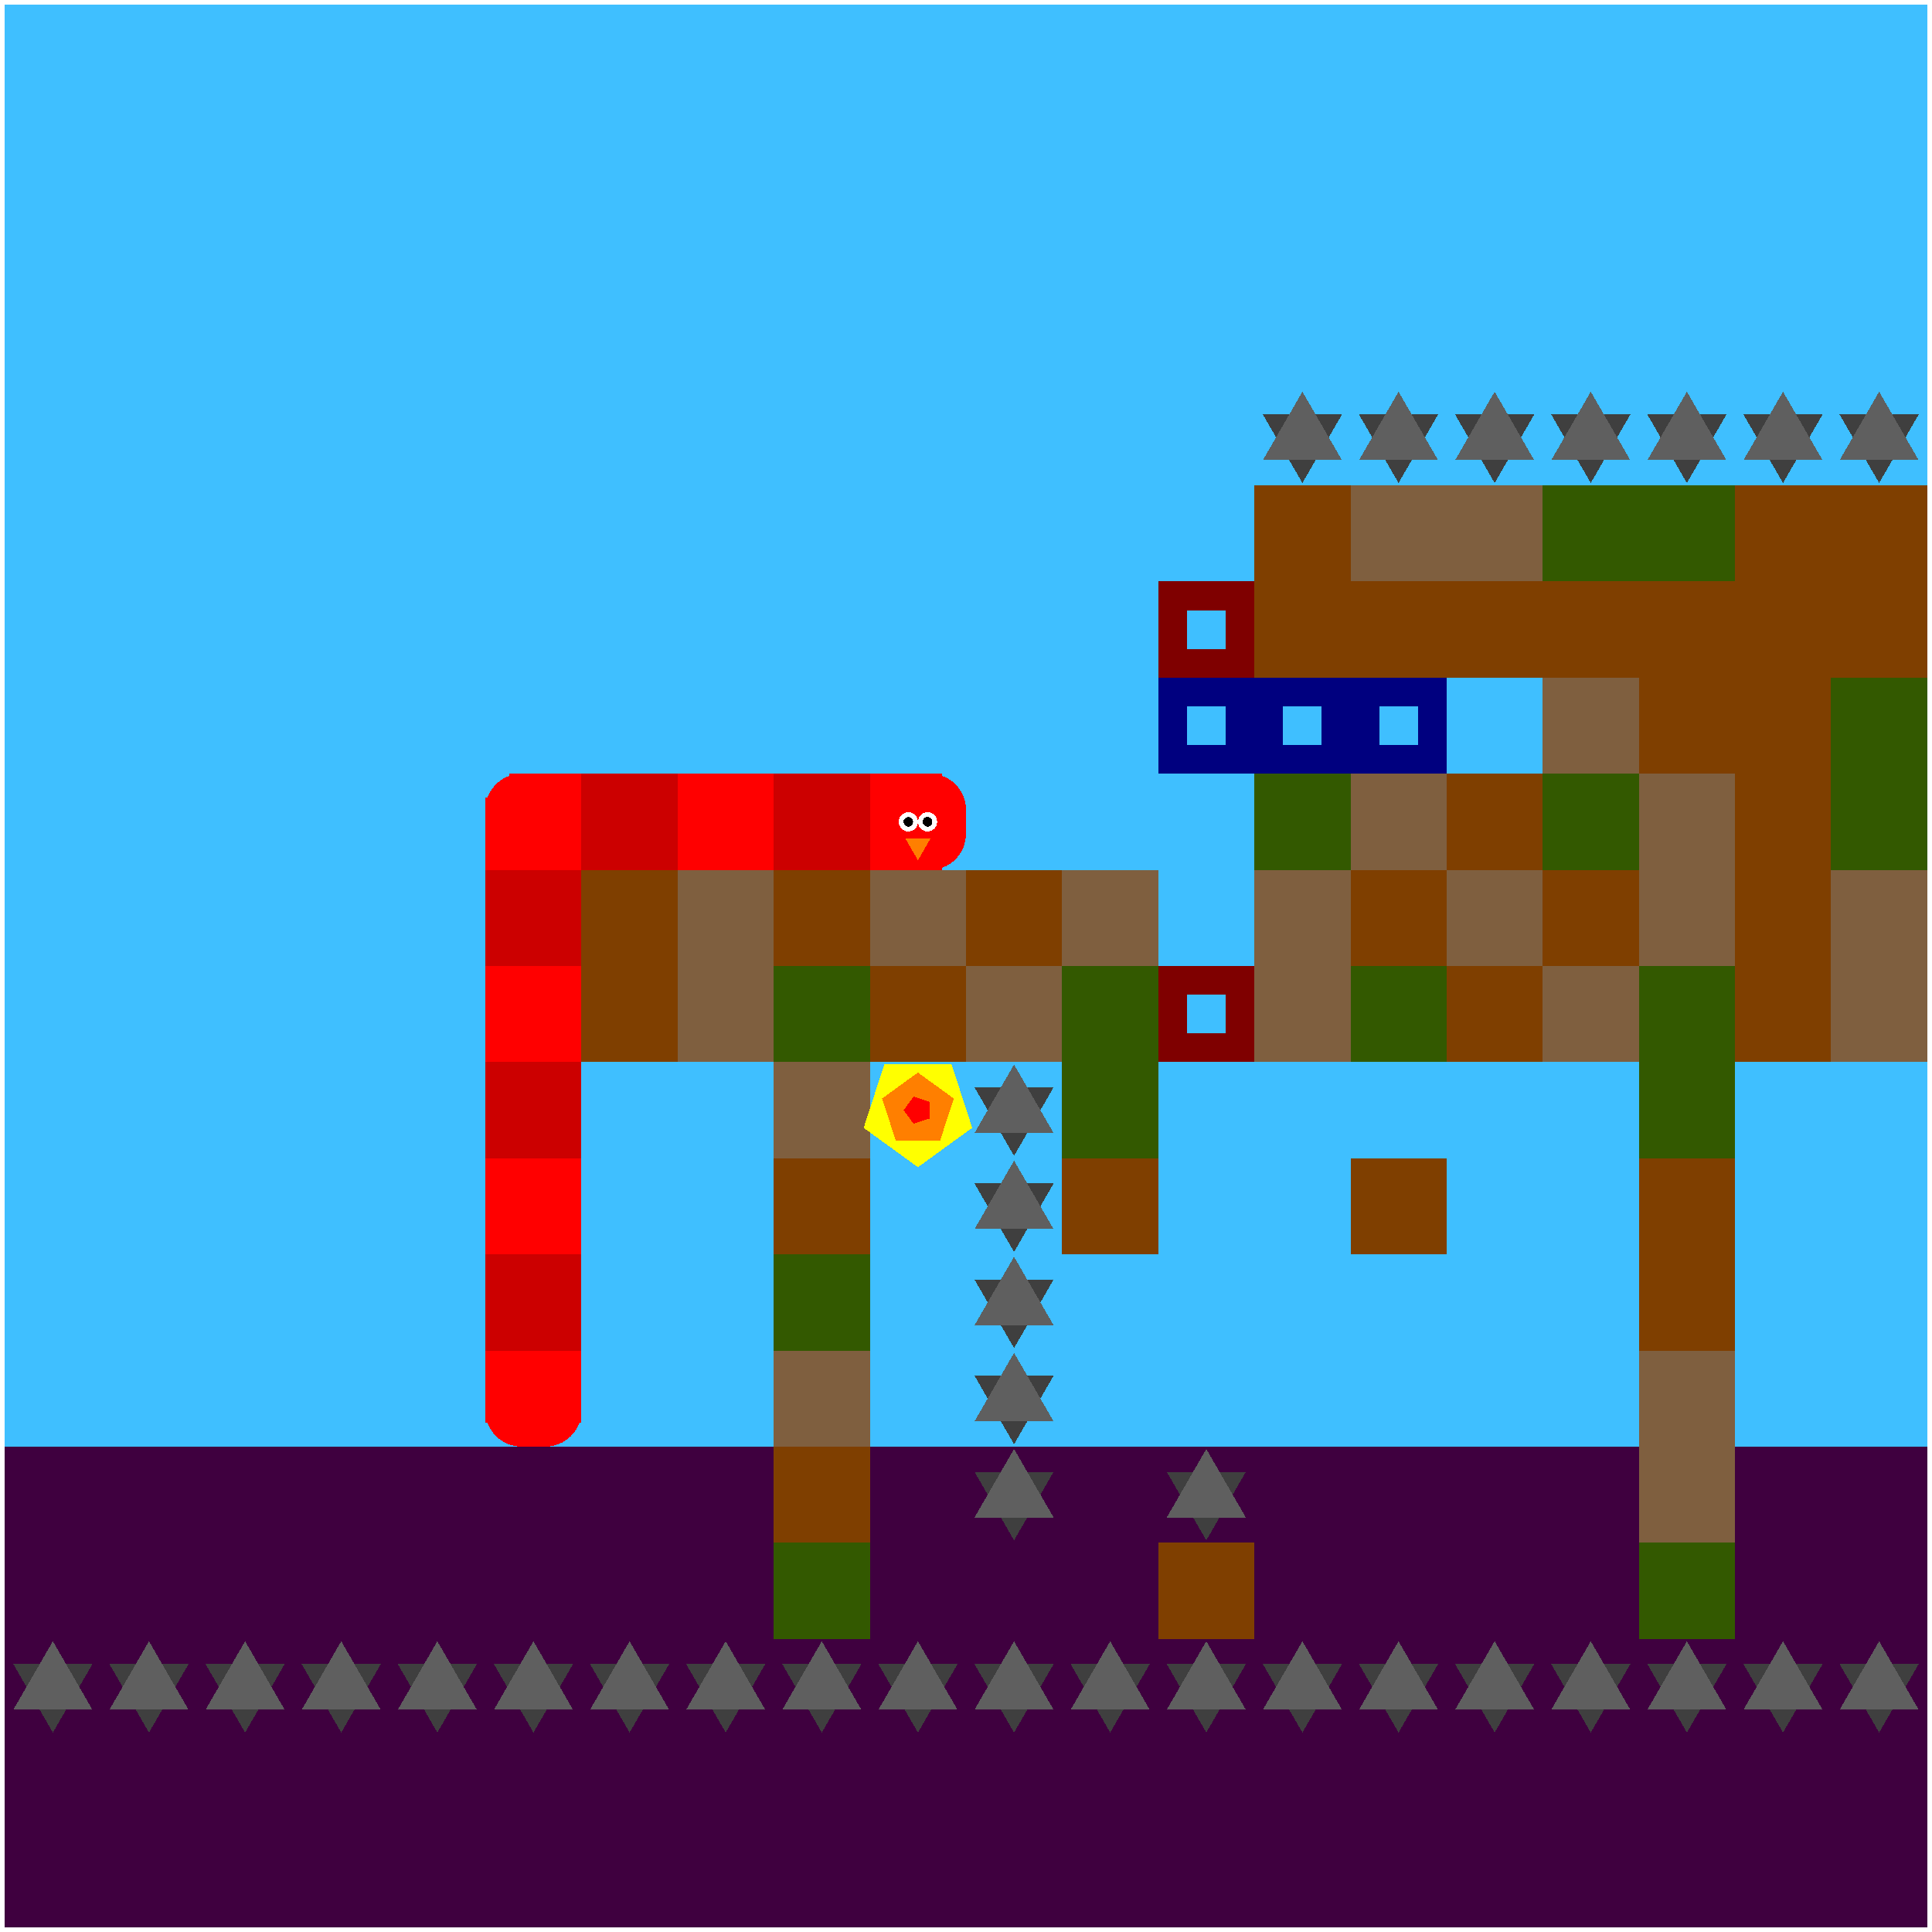
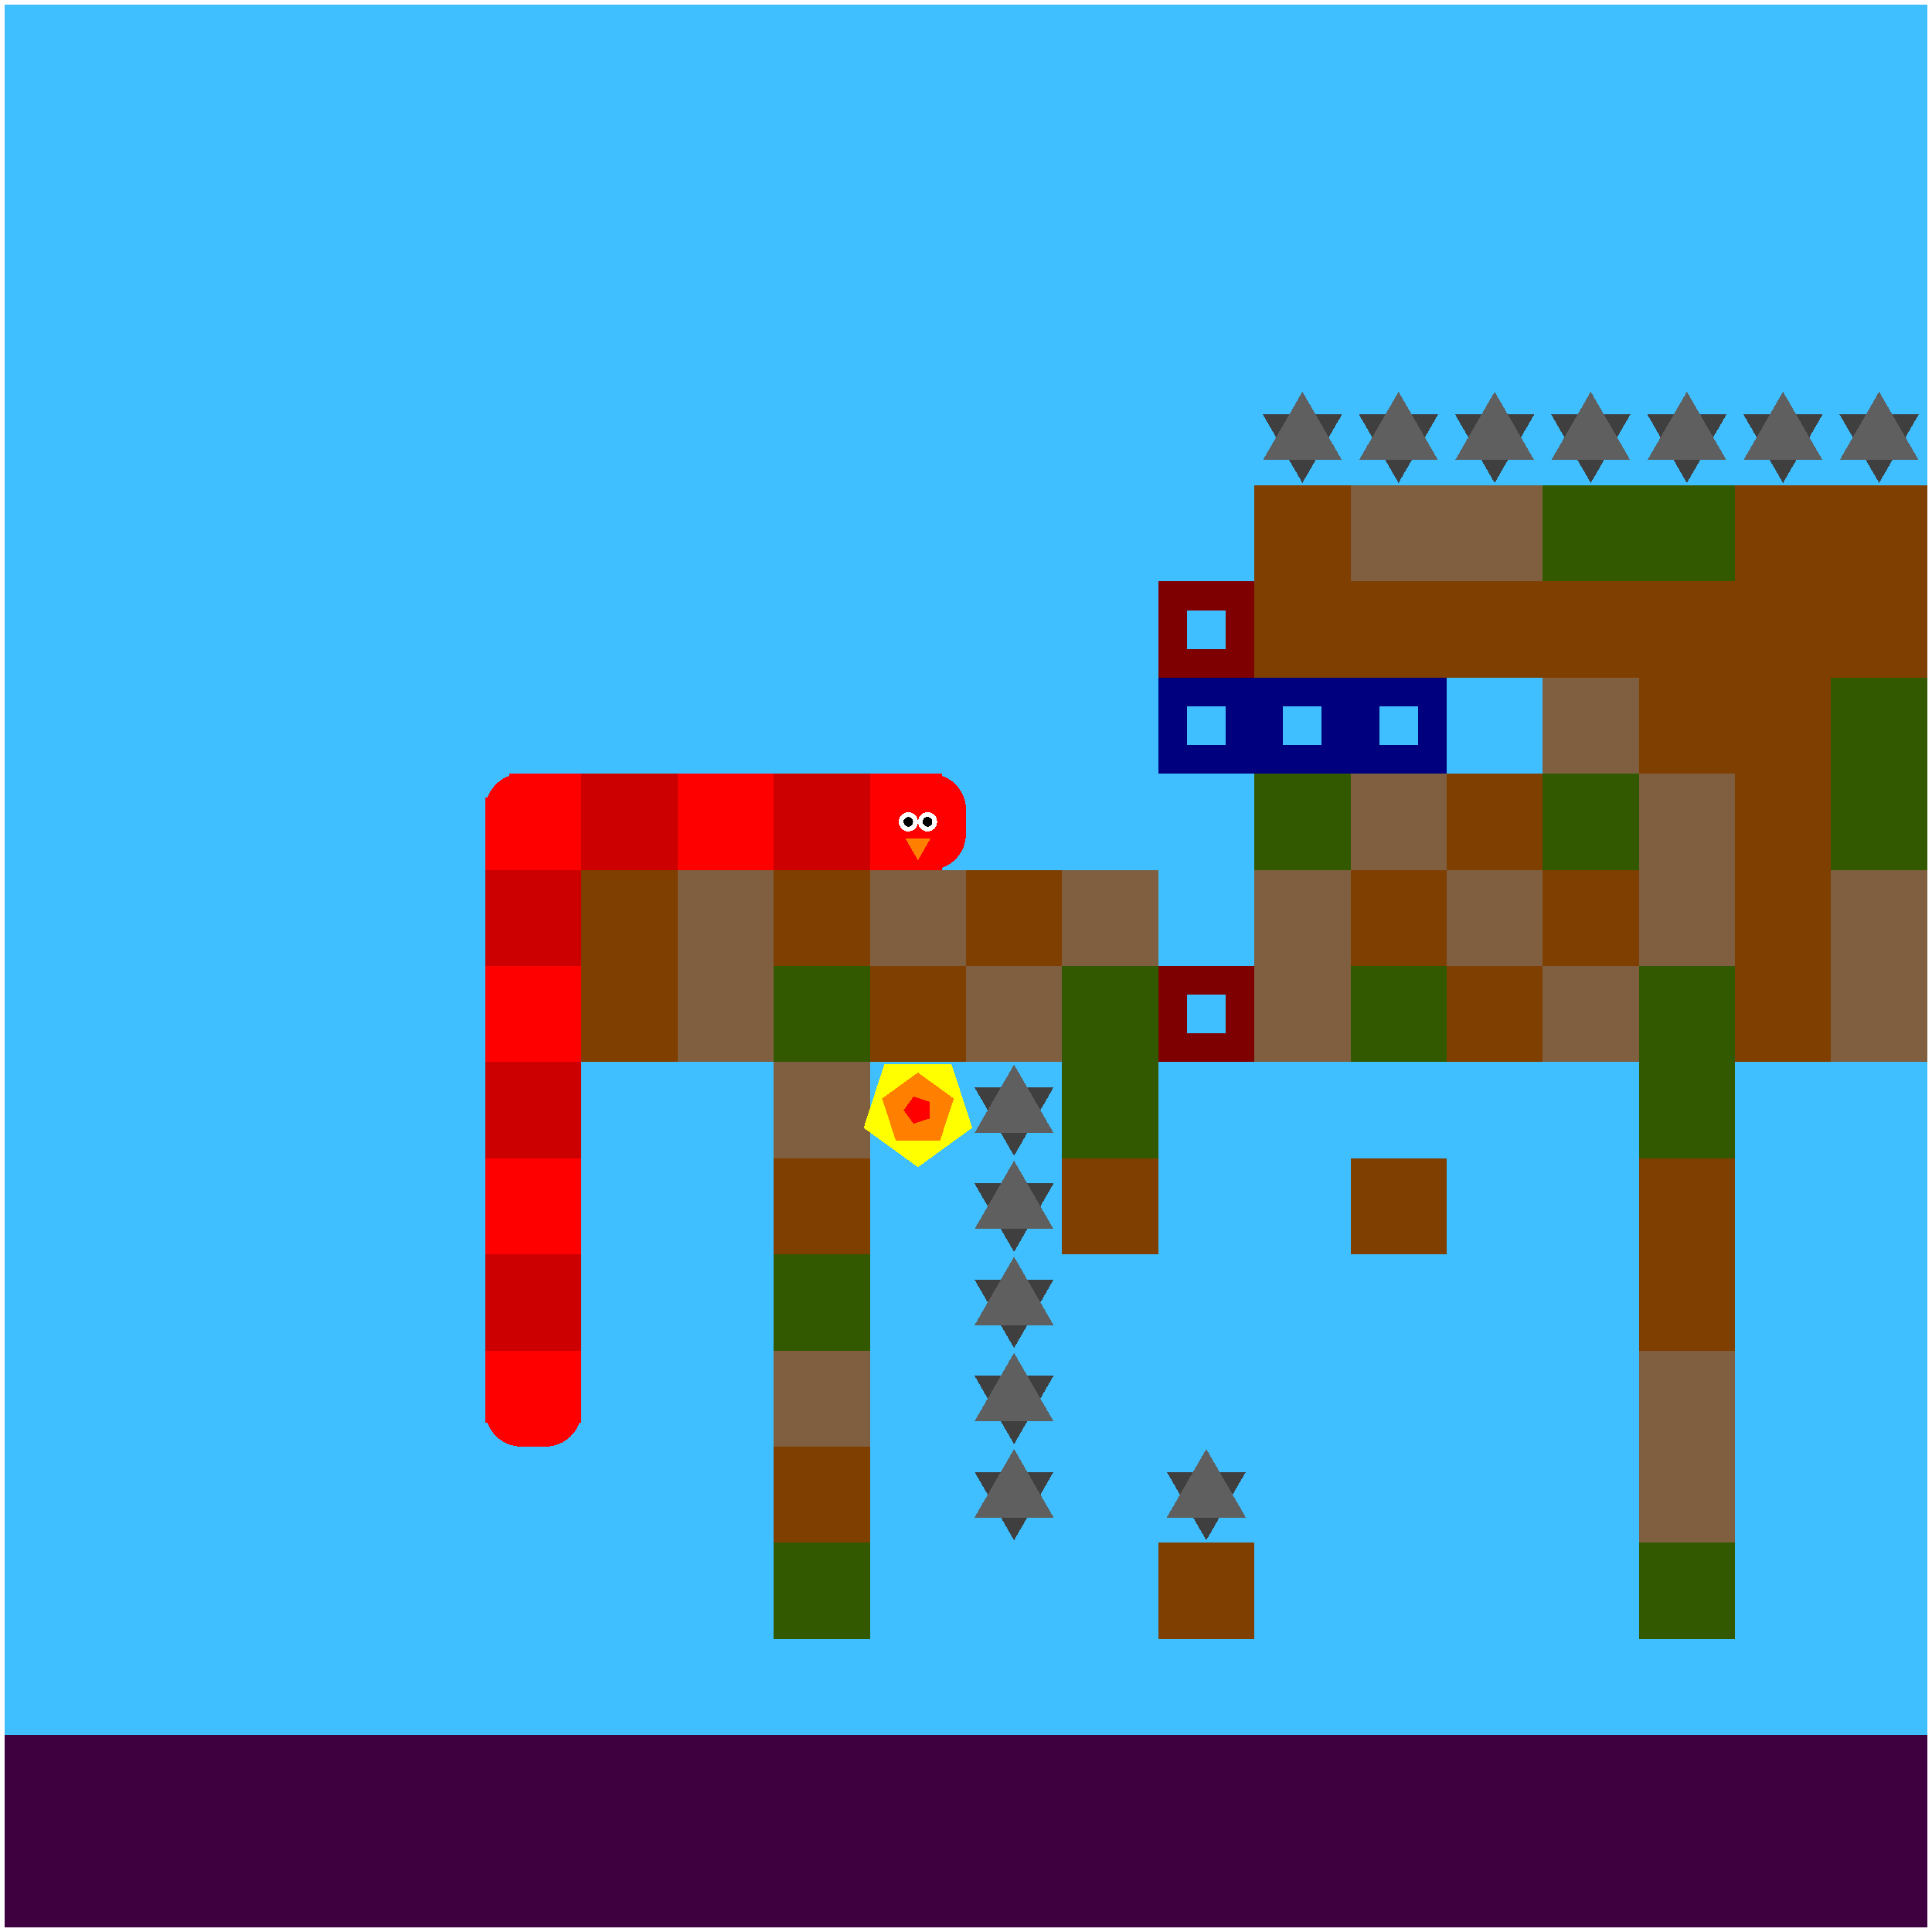
<svg xmlns="http://www.w3.org/2000/svg" version="1.1" width="403" height="403" viewBox="-1 -1 402 402" preserveAspectRatio="none" shape-rendering="crispEdges">
-   <rect x="0" y="0" width="400" height="300" style="fill:rgb(63,191,255);" />
-   <rect x="0" y="300" width="400" height="100" style="fill:rgb(63,0,63);" />
-   <polygon points="10,359.5 18.227,345.25 1.773,345.25 10,359.5 " style="fill:rgb(63,63,63)" />
-   <polygon points="18.227,354.75 10,340.5 1.773,354.75 18.227,354.75 " style="fill:rgb(95,95,95)" />
-   <polygon points="30,359.5 38.227,345.25 21.773,345.25 30,359.5 " style="fill:rgb(63,63,63)" />
-   <polygon points="38.227,354.75 30,340.5 21.773,354.75 38.227,354.75 " style="fill:rgb(95,95,95)" />
-   <polygon points="50,359.5 58.227,345.25 41.773,345.25 50,359.5 " style="fill:rgb(63,63,63)" />
-   <polygon points="58.227,354.75 50,340.5 41.773,354.75 58.227,354.75 " style="fill:rgb(95,95,95)" />
-   <polygon points="70,359.5 78.227,345.25 61.773,345.25 70,359.5 " style="fill:rgb(63,63,63)" />
-   <polygon points="78.227,354.75 70,340.5 61.773,354.75 78.227,354.75 " style="fill:rgb(95,95,95)" />
-   <polygon points="90,359.5 98.227,345.25 81.773,345.25 90,359.5 " style="fill:rgb(63,63,63)" />
-   <polygon points="98.227,354.75 90,340.5 81.773,354.75 98.227,354.75 " style="fill:rgb(95,95,95)" />
-   <polygon points="110,359.5 118.227,345.25 101.773,345.25 110,359.5 " style="fill:rgb(63,63,63)" />
-   <polygon points="118.227,354.75 110,340.5 101.773,354.75 118.227,354.75 " style="fill:rgb(95,95,95)" />
+   <rect x="0" y="0" width="400" height="400" style="fill:rgb(63,191,255);" />
+   <rect x="0" y="360" width="400" height="40" style="fill:rgb(63,0,63);" />
  <g style="fill:rgb(127,63,0);">
    <rect x="120" y="180" width="20" height="20" />
    <rect x="120" y="200" width="20" height="20" />
  </g>
-   <polygon points="130,359.5 138.227,345.25 121.773,345.25 130,359.5 " style="fill:rgb(63,63,63)" />
-   <polygon points="138.227,354.75 130,340.5 121.773,354.75 138.227,354.75 " style="fill:rgb(95,95,95)" />
  <g style="fill:rgb(127,95,63);">
    <rect x="140" y="180" width="20" height="20" />
    <rect x="140" y="200" width="20" height="20" />
  </g>
-   <polygon points="150,359.5 158.227,345.25 141.773,345.25 150,359.5 " style="fill:rgb(63,63,63)" />
-   <polygon points="158.227,354.75 150,340.5 141.773,354.75 158.227,354.75 " style="fill:rgb(95,95,95)" />
  <rect x="160" y="180" width="20" height="20" style="fill:rgb(127,63,0);" />
  <rect x="160" y="200" width="20" height="20" style="fill:rgb(51,89,0);" />
  <rect x="160" y="220" width="20" height="20" style="fill:rgb(127,95,63);" />
  <rect x="160" y="240" width="20" height="20" style="fill:rgb(127,63,0);" />
  <rect x="160" y="260" width="20" height="20" style="fill:rgb(51,89,0);" />
  <rect x="160" y="280" width="20" height="20" style="fill:rgb(127,95,63);" />
  <rect x="160" y="300" width="20" height="20" style="fill:rgb(127,63,0);" />
  <rect x="160" y="320" width="20" height="20" style="fill:rgb(51,89,0);" />
-   <polygon points="170,359.5 178.227,345.25 161.773,345.25 170,359.5 " style="fill:rgb(63,63,63)" />
-   <polygon points="178.227,354.75 170,340.5 161.773,354.75 178.227,354.75 " style="fill:rgb(95,95,95)" />
  <rect x="180" y="180" width="20" height="20" style="fill:rgb(127,95,63);" />
-   <rect x="180" y="200" width="20" height="20" style="fill:rgb(127,63,0);" />
-   <polygon points="190,239.5 199.035,232.936 195.584,222.314 184.416,222.314 180.965,232.936 190,239.5 " style="fill:rgb(255,255,0)" />
-   <polygon points="193.685,235.073 195.963,228.062 190,223.73 184.037,228.062 186.315,235.073 193.685,235.073 " style="fill:rgb(255,127,0)" />
-   <polygon points="191.921,231.396 191.921,228.604 189.266,227.741 187.625,230 189.266,232.259 191.921,231.396 " style="fill:rgb(255,0,0)" />
-   <polygon points="190,359.5 198.227,345.25 181.773,345.25 190,359.5 " style="fill:rgb(63,63,63)" />
-   <polygon points="198.227,354.75 190,340.5 181.773,354.75 198.227,354.75 " style="fill:rgb(95,95,95)" />
-   <rect x="200" y="180" width="20" height="20" style="fill:rgb(127,63,0);" />
+   <g style="fill:rgb(127,63,0);">
+     <rect x="180" y="200" width="20" height="20" />
+     <rect x="200" y="180" width="20" height="20" />
+   </g>
  <rect x="200" y="200" width="20" height="20" style="fill:rgb(127,95,63);" />
  <polygon points="210,239.5 218.227,225.25 201.773,225.25 210,239.5 " style="fill:rgb(63,63,63)" />
  <polygon points="218.227,234.75 210,220.5 201.773,234.75 218.227,234.75 " style="fill:rgb(95,95,95)" />
  <polygon points="210,259.5 218.227,245.25 201.773,245.25 210,259.5 " style="fill:rgb(63,63,63)" />
  <polygon points="218.227,254.75 210,240.5 201.773,254.75 218.227,254.75 " style="fill:rgb(95,95,95)" />
  <polygon points="210,279.5 218.227,265.25 201.773,265.25 210,279.5 " style="fill:rgb(63,63,63)" />
  <polygon points="218.227,274.75 210,260.5 201.773,274.75 218.227,274.75 " style="fill:rgb(95,95,95)" />
  <polygon points="210,299.5 218.227,285.25 201.773,285.25 210,299.5 " style="fill:rgb(63,63,63)" />
  <polygon points="218.227,294.75 210,280.5 201.773,294.75 218.227,294.75 " style="fill:rgb(95,95,95)" />
  <polygon points="210,319.5 218.227,305.25 201.773,305.25 210,319.5 " style="fill:rgb(63,63,63)" />
  <polygon points="218.227,314.75 210,300.5 201.773,314.75 218.227,314.75 " style="fill:rgb(95,95,95)" />
-   <polygon points="210,359.5 218.227,345.25 201.773,345.25 210,359.5 " style="fill:rgb(63,63,63)" />
-   <polygon points="218.227,354.75 210,340.5 201.773,354.75 218.227,354.75 " style="fill:rgb(95,95,95)" />
  <rect x="220" y="180" width="20" height="20" style="fill:rgb(127,95,63);" />
  <g style="fill:rgb(51,89,0);">
    <rect x="220" y="200" width="20" height="20" />
    <rect x="220" y="220" width="20" height="20" />
  </g>
  <rect x="220" y="240" width="20" height="20" style="fill:rgb(127,63,0);" />
-   <polygon points="230,359.5 238.227,345.25 221.773,345.25 230,359.5 " style="fill:rgb(63,63,63)" />
-   <polygon points="238.227,354.75 230,340.5 221.773,354.75 238.227,354.75 " style="fill:rgb(95,95,95)" />
  <polygon points="250,319.5 258.227,305.25 241.773,305.25 250,319.5 " style="fill:rgb(63,63,63)" />
  <polygon points="258.227,314.75 250,300.5 241.773,314.75 258.227,314.75 " style="fill:rgb(95,95,95)" />
  <rect x="240" y="320" width="20" height="20" style="fill:rgb(127,63,0);" />
-   <polygon points="250,359.5 258.227,345.25 241.773,345.25 250,359.5 " style="fill:rgb(63,63,63)" />
-   <polygon points="258.227,354.75 250,340.5 241.773,354.75 258.227,354.75 " style="fill:rgb(95,95,95)" />
  <polygon points="270,99.5 278.227,85.25 261.773,85.25 270,99.5 " style="fill:rgb(63,63,63)" />
  <polygon points="278.227,94.75 270,80.5 261.773,94.75 278.227,94.75 " style="fill:rgb(95,95,95)" />
  <g style="fill:rgb(127,63,0);">
    <rect x="260" y="100" width="20" height="20" />
    <rect x="260" y="120" width="20" height="20" />
  </g>
  <rect x="260" y="160" width="20" height="20" style="fill:rgb(51,89,0);" />
  <g style="fill:rgb(127,95,63);">
    <rect x="260" y="180" width="20" height="20" />
    <rect x="260" y="200" width="20" height="20" />
  </g>
-   <polygon points="270,359.5 278.227,345.25 261.773,345.25 270,359.5 " style="fill:rgb(63,63,63)" />
-   <polygon points="278.227,354.75 270,340.5 261.773,354.75 278.227,354.75 " style="fill:rgb(95,95,95)" />
  <polygon points="290,99.5 298.227,85.25 281.773,85.25 290,99.5 " style="fill:rgb(63,63,63)" />
  <polygon points="298.227,94.75 290,80.5 281.773,94.75 298.227,94.75 " style="fill:rgb(95,95,95)" />
  <rect x="280" y="100" width="20" height="20" style="fill:rgb(127,95,63);" />
  <rect x="280" y="120" width="20" height="20" style="fill:rgb(127,63,0);" />
  <rect x="280" y="160" width="20" height="20" style="fill:rgb(127,95,63);" />
  <rect x="280" y="180" width="20" height="20" style="fill:rgb(127,63,0);" />
  <rect x="280" y="200" width="20" height="20" style="fill:rgb(51,89,0);" />
  <rect x="280" y="240" width="20" height="20" style="fill:rgb(127,63,0);" />
-   <polygon points="290,359.5 298.227,345.25 281.773,345.25 290,359.5 " style="fill:rgb(63,63,63)" />
-   <polygon points="298.227,354.75 290,340.5 281.773,354.75 298.227,354.75 " style="fill:rgb(95,95,95)" />
  <polygon points="310,99.5 318.227,85.25 301.773,85.25 310,99.5 " style="fill:rgb(63,63,63)" />
  <polygon points="318.227,94.75 310,80.5 301.773,94.75 318.227,94.75 " style="fill:rgb(95,95,95)" />
  <rect x="300" y="100" width="20" height="20" style="fill:rgb(127,95,63);" />
  <g style="fill:rgb(127,63,0);">
    <rect x="300" y="120" width="20" height="20" />
    <rect x="300" y="160" width="20" height="20" />
  </g>
  <rect x="300" y="180" width="20" height="20" style="fill:rgb(127,95,63);" />
  <rect x="300" y="200" width="20" height="20" style="fill:rgb(127,63,0);" />
-   <polygon points="310,359.5 318.227,345.25 301.773,345.25 310,359.5 " style="fill:rgb(63,63,63)" />
-   <polygon points="318.227,354.75 310,340.5 301.773,354.75 318.227,354.75 " style="fill:rgb(95,95,95)" />
  <polygon points="330,99.5 338.227,85.25 321.773,85.25 330,99.5 " style="fill:rgb(63,63,63)" />
  <polygon points="338.227,94.75 330,80.5 321.773,94.75 338.227,94.75 " style="fill:rgb(95,95,95)" />
  <rect x="320" y="100" width="20" height="20" style="fill:rgb(51,89,0);" />
  <rect x="320" y="120" width="20" height="20" style="fill:rgb(127,63,0);" />
  <rect x="320" y="140" width="20" height="20" style="fill:rgb(127,95,63);" />
  <rect x="320" y="160" width="20" height="20" style="fill:rgb(51,89,0);" />
  <rect x="320" y="180" width="20" height="20" style="fill:rgb(127,63,0);" />
  <rect x="320" y="200" width="20" height="20" style="fill:rgb(127,95,63);" />
-   <polygon points="330,359.5 338.227,345.25 321.773,345.25 330,359.5 " style="fill:rgb(63,63,63)" />
-   <polygon points="338.227,354.75 330,340.5 321.773,354.75 338.227,354.75 " style="fill:rgb(95,95,95)" />
  <polygon points="350,99.5 358.227,85.25 341.773,85.25 350,99.5 " style="fill:rgb(63,63,63)" />
  <polygon points="358.227,94.75 350,80.5 341.773,94.75 358.227,94.75 " style="fill:rgb(95,95,95)" />
  <rect x="340" y="100" width="20" height="20" style="fill:rgb(51,89,0);" />
  <g style="fill:rgb(127,63,0);">
    <rect x="340" y="120" width="20" height="20" />
    <rect x="340" y="140" width="20" height="20" />
  </g>
  <g style="fill:rgb(127,95,63);">
    <rect x="340" y="160" width="20" height="20" />
    <rect x="340" y="180" width="20" height="20" />
  </g>
  <g style="fill:rgb(51,89,0);">
    <rect x="340" y="200" width="20" height="20" />
    <rect x="340" y="220" width="20" height="20" />
  </g>
  <g style="fill:rgb(127,63,0);">
    <rect x="340" y="240" width="20" height="20" />
    <rect x="340" y="260" width="20" height="20" />
  </g>
  <g style="fill:rgb(127,95,63);">
    <rect x="340" y="280" width="20" height="20" />
    <rect x="340" y="300" width="20" height="20" />
  </g>
  <rect x="340" y="320" width="20" height="20" style="fill:rgb(51,89,0);" />
-   <polygon points="350,359.5 358.227,345.25 341.773,345.25 350,359.5 " style="fill:rgb(63,63,63)" />
-   <polygon points="358.227,354.75 350,340.5 341.773,354.75 358.227,354.75 " style="fill:rgb(95,95,95)" />
  <polygon points="370,99.5 378.227,85.25 361.773,85.25 370,99.5 " style="fill:rgb(63,63,63)" />
  <polygon points="378.227,94.75 370,80.5 361.773,94.75 378.227,94.75 " style="fill:rgb(95,95,95)" />
  <g style="fill:rgb(127,63,0);">
    <rect x="360" y="100" width="20" height="20" />
    <rect x="360" y="120" width="20" height="20" />
    <rect x="360" y="140" width="20" height="20" />
    <rect x="360" y="160" width="20" height="20" />
    <rect x="360" y="180" width="20" height="20" />
    <rect x="360" y="200" width="20" height="20" />
  </g>
-   <polygon points="370,359.5 378.227,345.25 361.773,345.25 370,359.5 " style="fill:rgb(63,63,63)" />
-   <polygon points="378.227,354.75 370,340.5 361.773,354.75 378.227,354.75 " style="fill:rgb(95,95,95)" />
  <polygon points="390,99.5 398.227,85.25 381.773,85.25 390,99.5 " style="fill:rgb(63,63,63)" />
  <polygon points="398.227,94.75 390,80.5 381.773,94.75 398.227,94.75 " style="fill:rgb(95,95,95)" />
  <g style="fill:rgb(127,63,0);">
    <rect x="380" y="100" width="20" height="20" />
    <rect x="380" y="120" width="20" height="20" />
  </g>
  <g style="fill:rgb(51,89,0);">
    <rect x="380" y="140" width="20" height="20" />
    <rect x="380" y="160" width="20" height="20" />
  </g>
  <g style="fill:rgb(127,95,63);">
    <rect x="380" y="180" width="20" height="20" />
    <rect x="380" y="200" width="20" height="20" />
  </g>
-   <polygon points="390,359.5 398.227,345.25 381.773,345.25 390,359.5 " style="fill:rgb(63,63,63)" />
-   <polygon points="398.227,354.75 390,340.5 381.773,354.75 398.227,354.75 " style="fill:rgb(95,95,95)" />
-   <polygon points="190,241.875 201.294,233.67 196.98,220.393 183.02,220.393 178.706,233.67 190,241.875 " style="fill:rgb(255,255,0)" />
-   <polygon points="194.607,236.341 197.454,227.578 190,222.162 182.546,227.578 185.393,236.341 194.607,236.341 " style="fill:rgb(255,127,0)" />
-   <polygon points="192.402,231.745 192.402,228.255 189.083,227.177 187.031,230 189.083,232.823 192.402,231.745 " style="fill:rgb(255,0,0)" />
-   <g style="fill:rgb(255,0,0);">
-     <rect x="180" y="167.5" width="20" height="5" />
-     <rect x="187.5" y="160" width="5" height="20" />
-     <rect x="180" y="160" width="15" height="15" />
-     <rect x="180" y="165" width="15" height="15" />
-   </g>
-   <circle cx="192.5" cy="167.5" r="7.5" style="fill:rgb(255,0,0);stroke-width:1" />
-   <circle cx="192.5" cy="172.5" r="7.5" style="fill:rgb(255,0,0);stroke-width:1" />
-   <circle cx="192" cy="170" r="2" style="fill:rgb(255,255,255);stroke-width:1" />
-   <circle cx="192" cy="170" r="1" style="fill:rgb(0,0,0);stroke-width:1" />
-   <circle cx="188" cy="170" r="2" style="fill:rgb(255,255,255);stroke-width:1" />
-   <circle cx="188" cy="170" r="1" style="fill:rgb(0,0,0);stroke-width:1" />
-   <polygon points="187.402,173.5 190,178 192.598,173.5 187.402,173.5 " style="fill:rgb(255,127,0)" />
  <g style="fill:rgb(204,0,0);">
    <rect x="160" y="167.5" width="20" height="5" />
    <rect x="167.5" y="160" width="5" height="20" />
    <rect x="160" y="160" width="15" height="15" />
    <rect x="160" y="165" width="15" height="15" />
    <rect x="165" y="160" width="15" height="15" />
    <rect x="165" y="165" width="15" height="15" />
  </g>
  <g style="fill:rgb(255,0,0);">
    <rect x="140" y="167.5" width="20" height="5" />
    <rect x="147.5" y="160" width="5" height="20" />
    <rect x="140" y="160" width="15" height="15" />
    <rect x="140" y="165" width="15" height="15" />
    <rect x="145" y="160" width="15" height="15" />
    <rect x="145" y="165" width="15" height="15" />
  </g>
  <g style="fill:rgb(204,0,0);">
    <rect x="120" y="167.5" width="20" height="5" />
    <rect x="127.5" y="160" width="5" height="20" />
    <rect x="120" y="160" width="15" height="15" />
    <rect x="120" y="165" width="15" height="15" />
    <rect x="125" y="160" width="15" height="15" />
    <rect x="125" y="165" width="15" height="15" />
  </g>
  <g style="fill:rgb(255,0,0);">
    <rect x="100" y="167.5" width="20" height="5" />
    <rect x="107.5" y="160" width="5" height="20" />
  </g>
  <circle cx="107.5" cy="167.5" r="7.5" style="fill:rgb(255,0,0);stroke-width:1" />
  <g style="fill:rgb(255,0,0);">
    <rect x="100" y="165" width="15" height="15" />
    <rect x="105" y="160" width="15" height="15" />
    <rect x="105" y="165" width="15" height="15" />
  </g>
  <g style="fill:rgb(204,0,0);">
    <rect x="100" y="187.5" width="20" height="5" />
    <rect x="107.5" y="180" width="5" height="20" />
    <rect x="100" y="180" width="15" height="15" />
    <rect x="100" y="185" width="15" height="15" />
    <rect x="105" y="180" width="15" height="15" />
    <rect x="105" y="185" width="15" height="15" />
  </g>
  <g style="fill:rgb(255,0,0);">
    <rect x="100" y="207.5" width="20" height="5" />
    <rect x="107.5" y="200" width="5" height="20" />
    <rect x="100" y="200" width="15" height="15" />
    <rect x="100" y="205" width="15" height="15" />
    <rect x="105" y="200" width="15" height="15" />
    <rect x="105" y="205" width="15" height="15" />
  </g>
  <g style="fill:rgb(204,0,0);">
    <rect x="100" y="227.5" width="20" height="5" />
    <rect x="107.5" y="220" width="5" height="20" />
    <rect x="100" y="220" width="15" height="15" />
    <rect x="100" y="225" width="15" height="15" />
    <rect x="105" y="220" width="15" height="15" />
    <rect x="105" y="225" width="15" height="15" />
  </g>
  <g style="fill:rgb(255,0,0);">
    <rect x="100" y="247.5" width="20" height="5" />
    <rect x="107.5" y="240" width="5" height="20" />
    <rect x="100" y="240" width="15" height="15" />
    <rect x="100" y="245" width="15" height="15" />
    <rect x="105" y="240" width="15" height="15" />
    <rect x="105" y="245" width="15" height="15" />
  </g>
  <g style="fill:rgb(204,0,0);">
    <rect x="100" y="267.5" width="20" height="5" />
    <rect x="107.5" y="260" width="5" height="20" />
    <rect x="100" y="260" width="15" height="15" />
    <rect x="100" y="265" width="15" height="15" />
    <rect x="105" y="260" width="15" height="15" />
    <rect x="105" y="265" width="15" height="15" />
  </g>
  <g style="fill:rgb(255,0,0);">
    <rect x="100" y="287.5" width="20" height="5" />
    <rect x="107.5" y="280" width="5" height="20" />
    <rect x="100" y="280" width="15" height="15" />
  </g>
  <circle cx="107.5" cy="292.5" r="7.5" style="fill:rgb(255,0,0);stroke-width:1" />
  <rect x="105" y="280" width="15" height="15" style="fill:rgb(255,0,0);" />
  <circle cx="112.5" cy="292.5" r="7.5" style="fill:rgb(255,0,0);stroke-width:1" />
+   <g style="fill:rgb(255,0,0);">
+     <rect x="180" y="167.5" width="20" height="5" />
+     <rect x="187.5" y="160" width="5" height="20" />
+     <rect x="180" y="160" width="15" height="15" />
+     <rect x="180" y="165" width="15" height="15" />
+   </g>
+   <circle cx="192.5" cy="167.5" r="7.5" style="fill:rgb(255,0,0);stroke-width:1" />
+   <circle cx="192.5" cy="172.5" r="7.5" style="fill:rgb(255,0,0);stroke-width:1" />
+   <circle cx="192" cy="170" r="2" style="fill:rgb(255,255,255);stroke-width:1" />
+   <circle cx="188" cy="170" r="2" style="fill:rgb(255,255,255);stroke-width:1" />
+   <circle cx="192" cy="170" r="1" style="fill:rgb(0,0,0);stroke-width:1" />
+   <circle cx="188" cy="170" r="1" style="fill:rgb(0,0,0);stroke-width:1" />
+   <polygon points="187.402,173.5 190,178 192.598,173.5 187.402,173.5 " style="fill:rgb(255,127,0)" />
+   <polygon points="190,241.875 201.294,233.67 196.98,220.393 183.02,220.393 178.706,233.67 190,241.875 " style="fill:rgb(255,255,0)" />
+   <polygon points="194.607,236.341 197.454,227.578 190,222.162 182.546,227.578 185.393,236.341 194.607,236.341 " style="fill:rgb(255,127,0)" />
+   <polygon points="192.402,231.745 192.402,228.255 189.083,227.177 187.031,230 189.083,232.823 192.402,231.745 " style="fill:rgb(255,0,0)" />
  <rect x="243" y="123" width="14" height="14" style="fill:none;stroke:rgb(127,0,0);stroke-width:6" />
  <rect x="243" y="203" width="14" height="14" style="fill:none;stroke:rgb(127,0,0);stroke-width:6" />
  <rect x="243" y="143" width="14" height="14" style="fill:none;stroke:rgb(0,0,127);stroke-width:6" />
  <rect x="263" y="143" width="14" height="14" style="fill:none;stroke:rgb(0,0,127);stroke-width:6" />
  <rect x="283" y="143" width="14" height="14" style="fill:none;stroke:rgb(0,0,127);stroke-width:6" />
  <path d="M 250 130 L 250 210 " stroke="rgb(102,0,0)" stroke-width="0.015" fill="none" />
-   <path d="M 250 150 L 270 150  290 150 " stroke="rgb(0,0,102)" stroke-width="0.015" fill="none" />
</svg>
